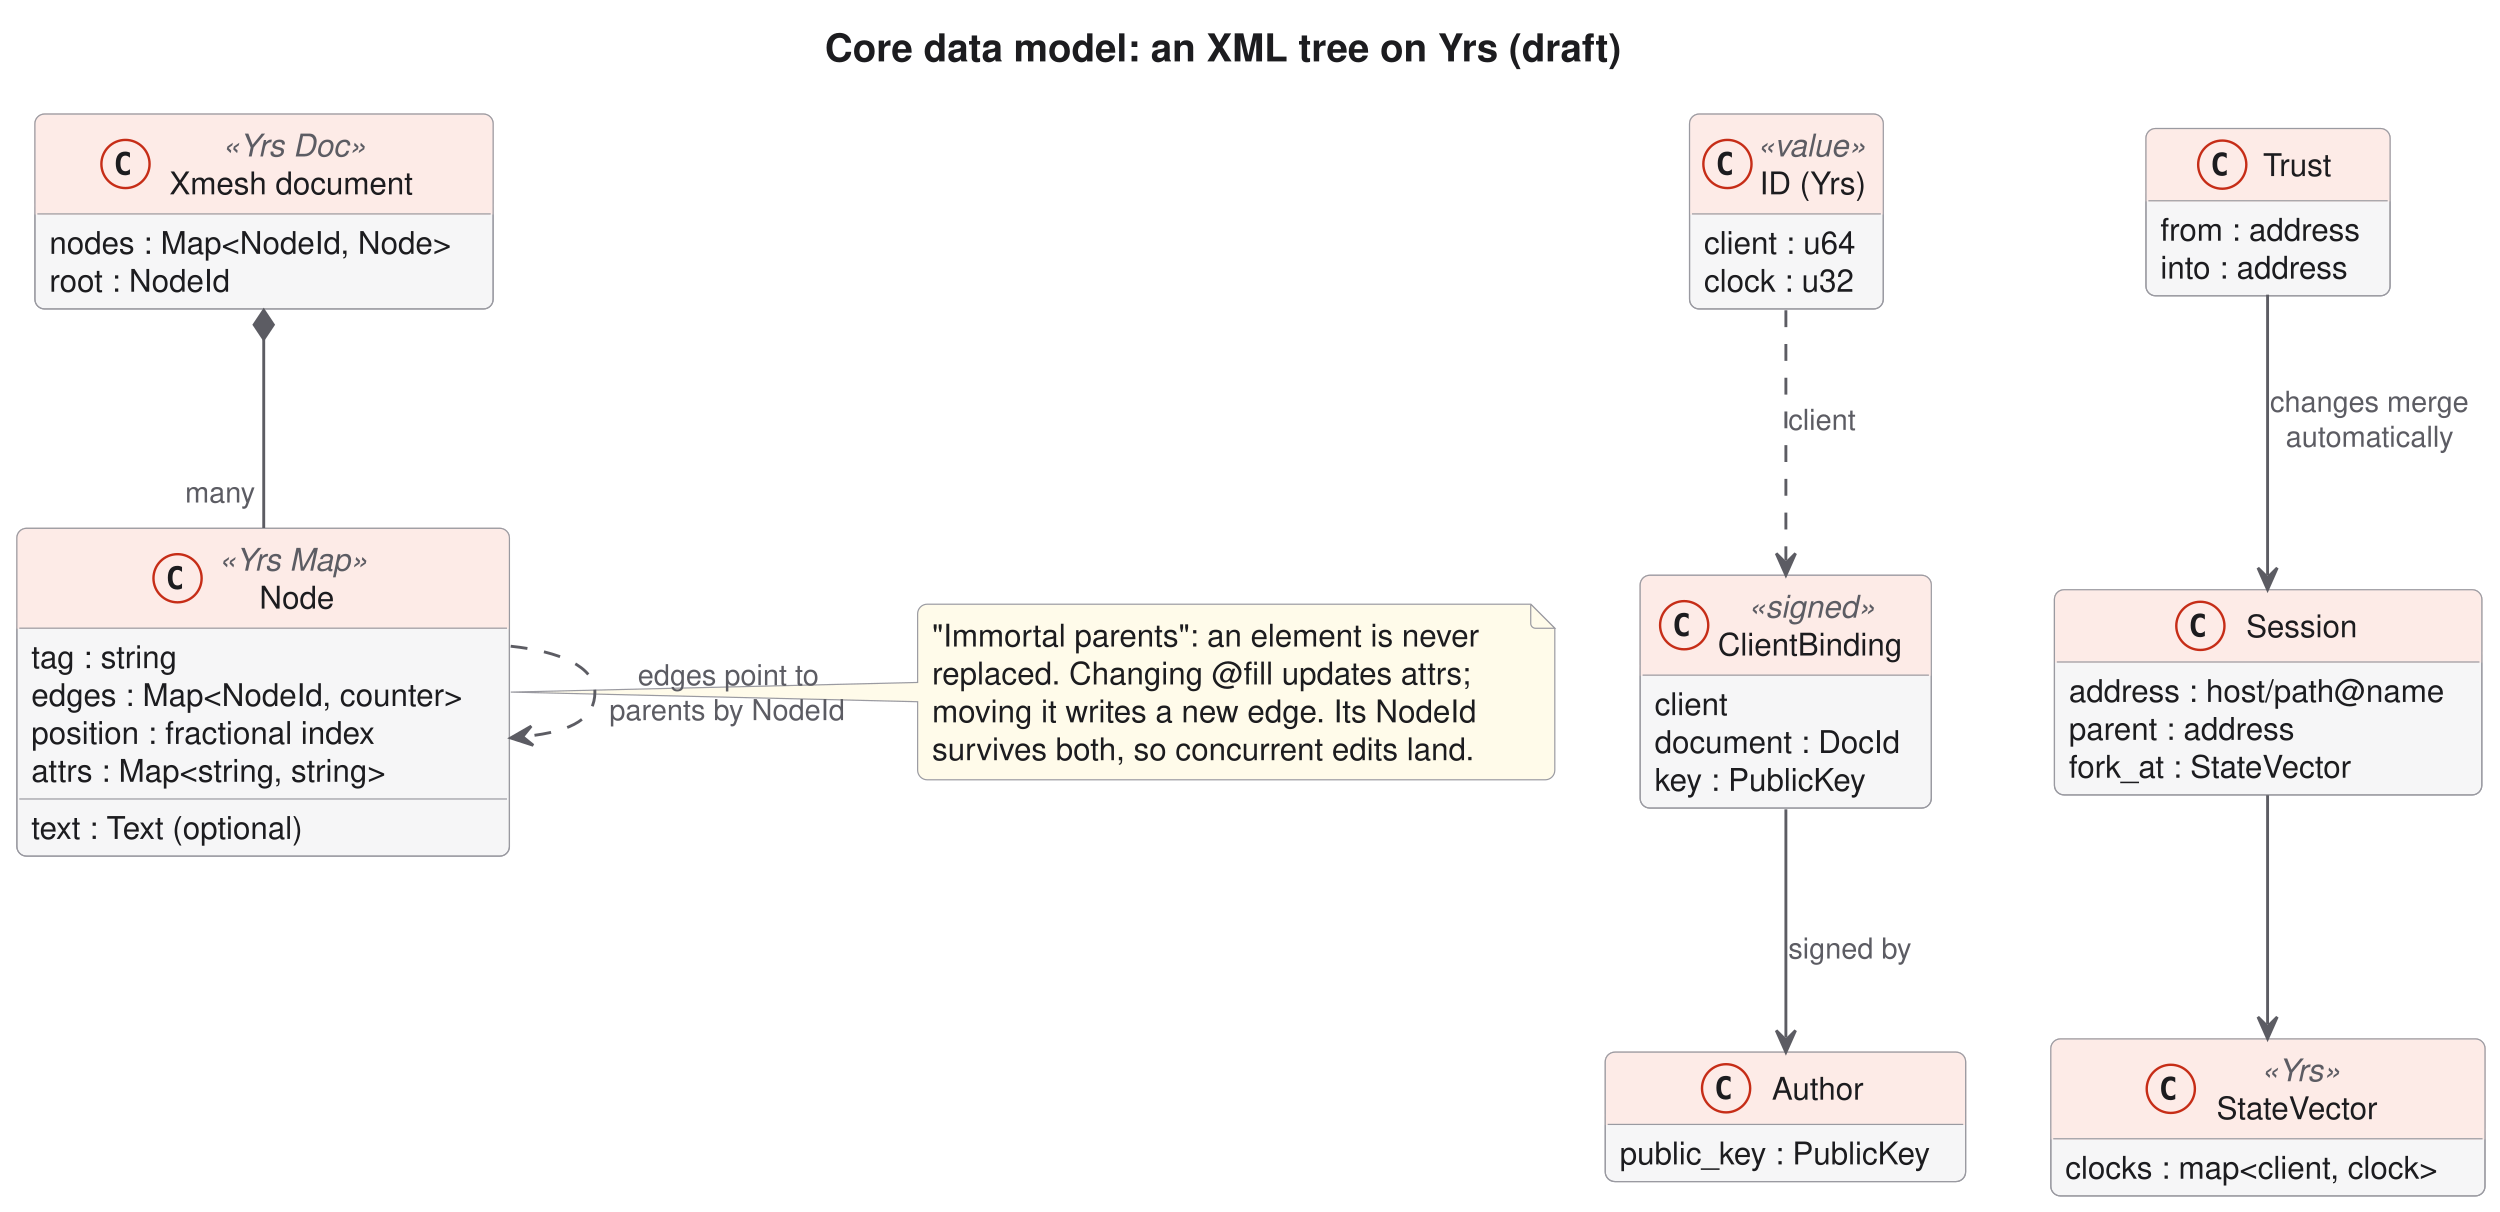
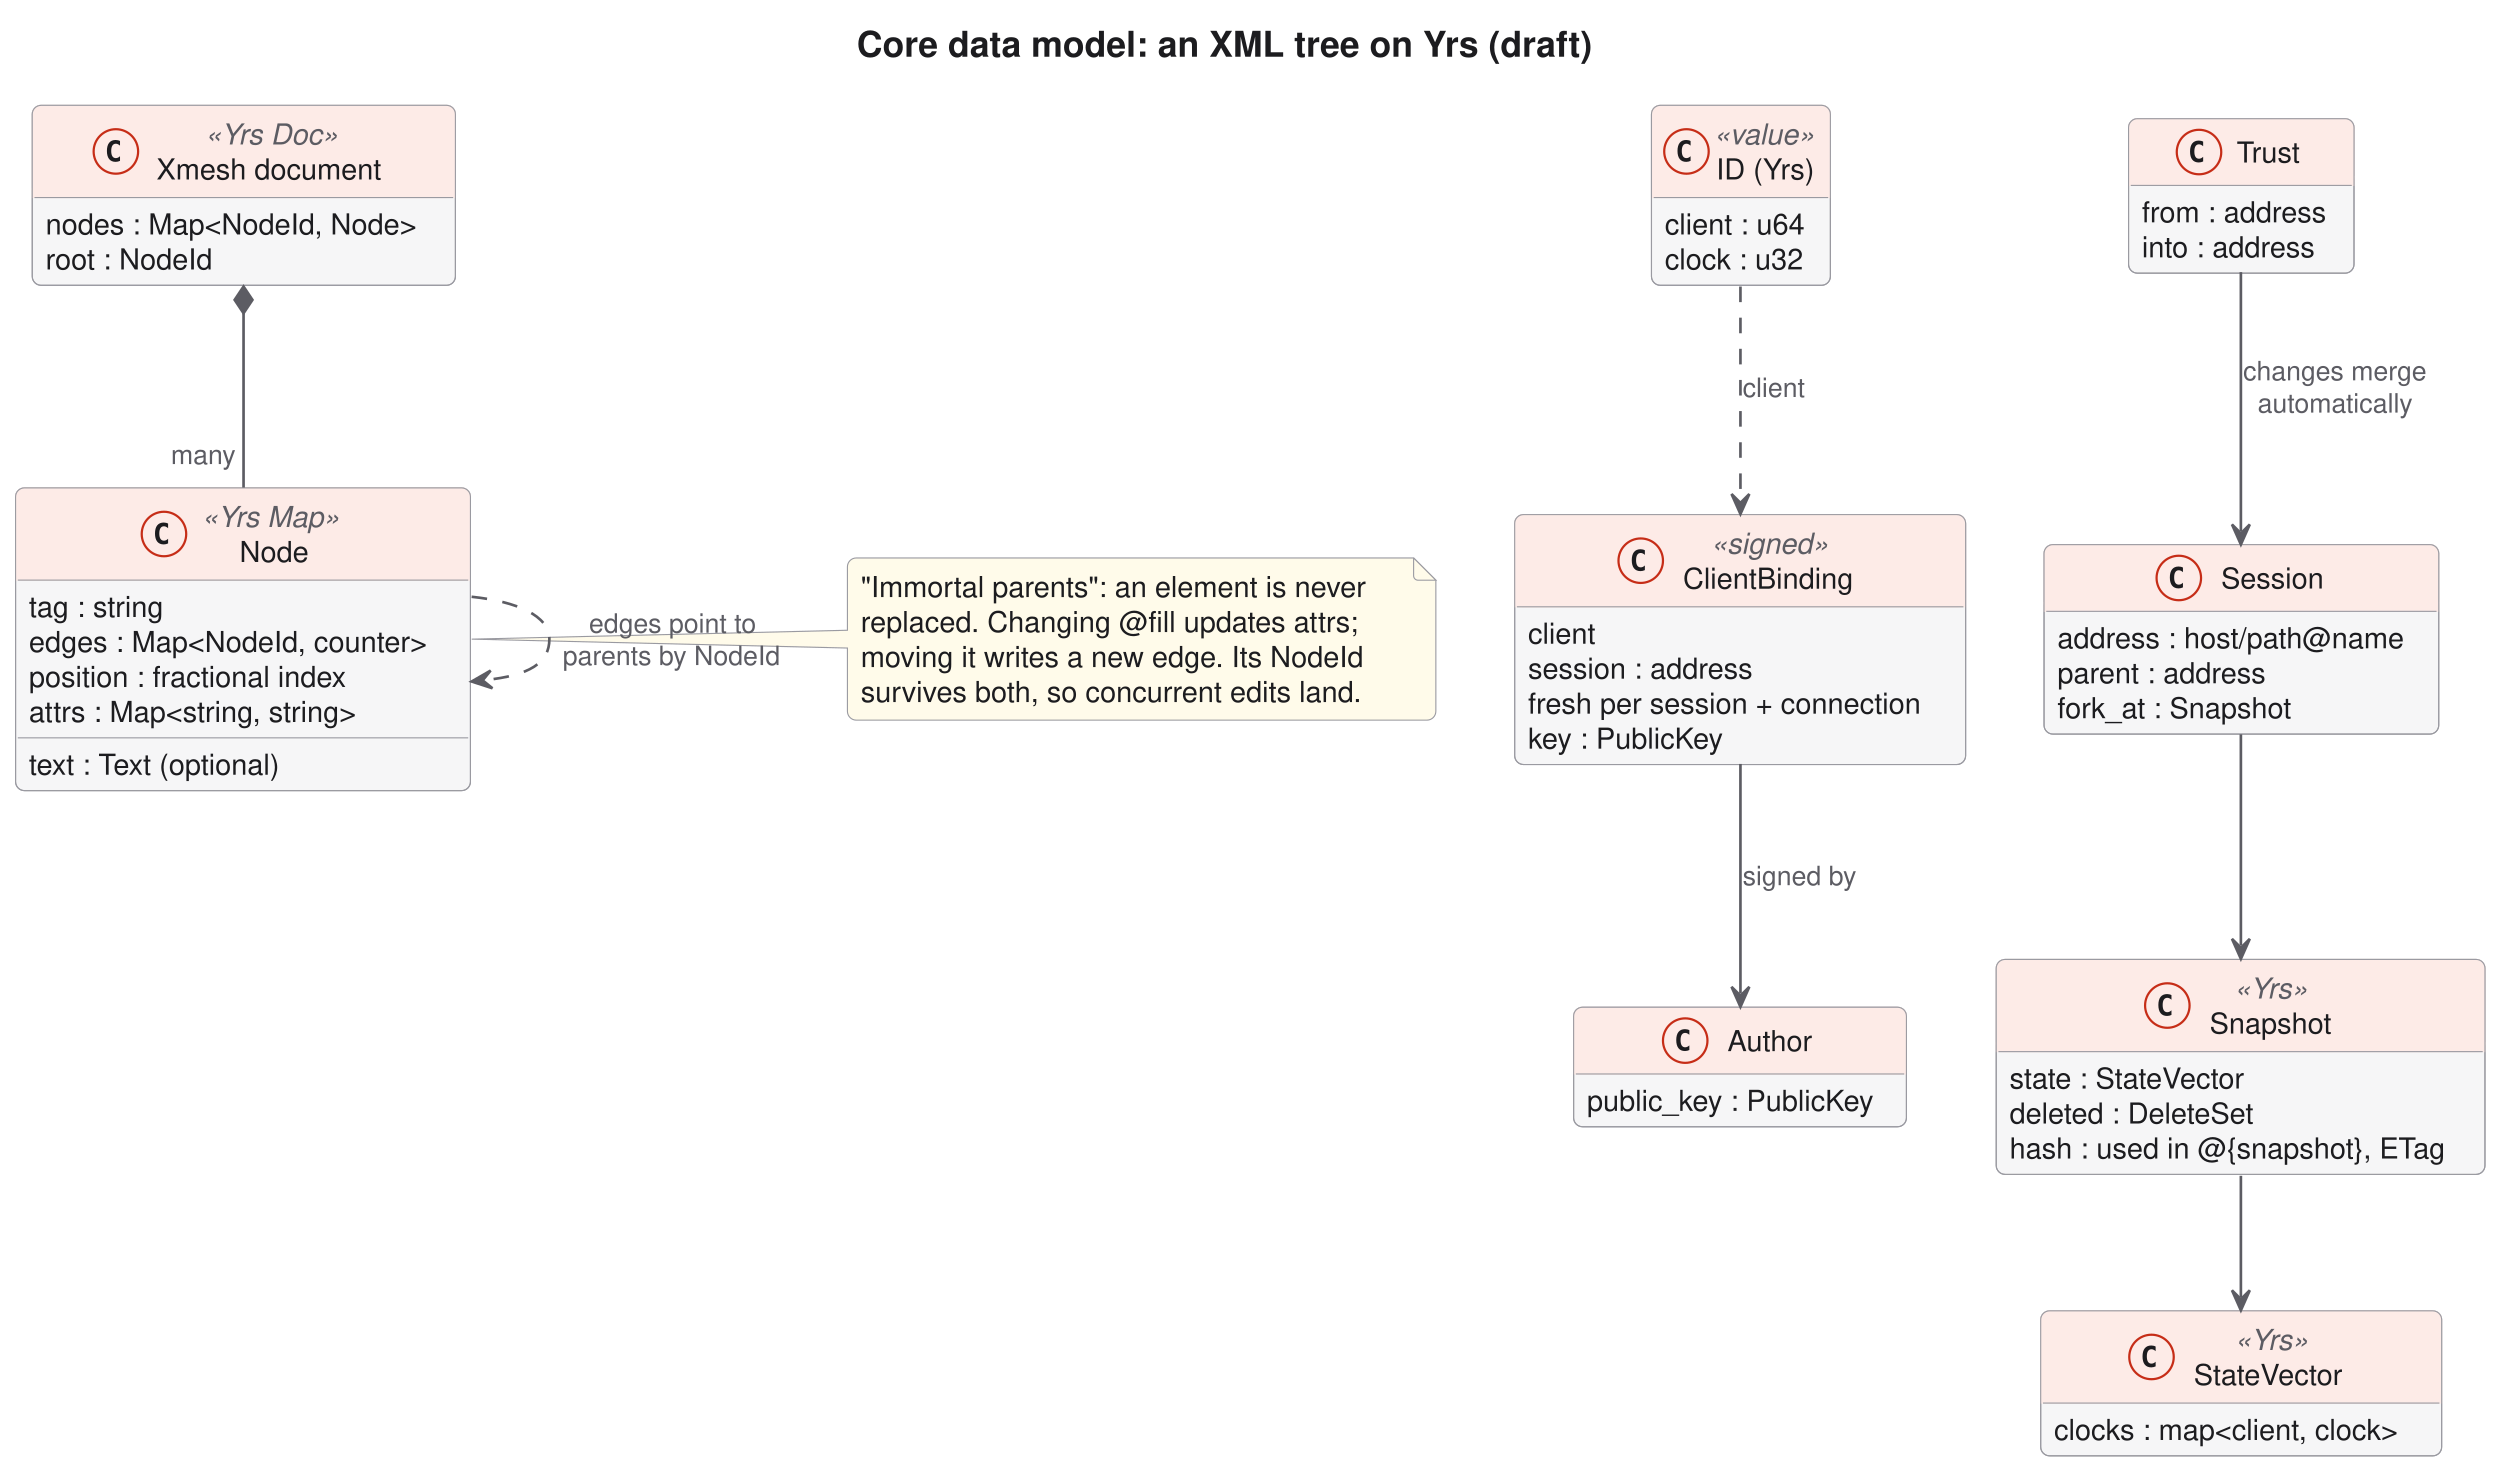
- <svg xmlns="http://www.w3.org/2000/svg" contentStyleType="text/css" data-diagram-type="CLASS" height="503px" preserveAspectRatio="none" style="width:1038px;height:503px;" version="1.1" viewBox="0 0 1038 503" width="1038px" zoomAndPan="magnify">
+ <svg xmlns="http://www.w3.org/2000/svg" contentStyleType="text/css" data-diagram-type="CLASS" height="661px" preserveAspectRatio="none" style="width:1124px;height:661px;" version="1.1" viewBox="0 0 1124 661" width="1124px" zoomAndPan="magnify">
  <defs />
  <g>
    <g class="title" data-source-line="2">
-       <text fill="#1C1C1F" font-family="Helvetica" font-size="16" font-weight="bold" lengthAdjust="spacing" textLength="339.82" x="342.475" y="25.5">Core data model: an XML tree on Yrs (draft)</text>
+       <text fill="#1C1C1F" font-family="Helvetica" font-size="16" font-weight="bold" lengthAdjust="spacing" textLength="339.82" x="385.21" y="25.5">Core data model: an XML tree on Yrs (draft)</text>
    </g>
    <g class="entity" data-entity="Doc" data-source-line="6" data-uid="ent0002" id="entity_Doc">
      <rect fill="#F6F6F7" height="80.918" rx="4" ry="4" style="stroke:#9A9AA1;stroke-width:0.5;" width="190.249" x="14.5" y="47.359" />
      <rect fill="#FDEBE7" height="41.459" rx="4" ry="4" style="stroke:#FDEBE7;stroke-width:0.5;" width="190.249" x="14.5" y="47.359" />
      <rect fill="#FDEBE7" height="4" style="stroke:#FDEBE7;stroke-width:0.5;" width="190.249" x="14.5" y="84.818" />
      <rect fill="none" height="80.918" rx="4" ry="4" style="stroke:#9A9AA1;stroke-width:0.5;" width="190.249" x="14.5" y="47.359" />
      <ellipse cx="52.098" cy="68.089" fill="#FDEBE7" rx="10" ry="10" style="stroke:#C62D17;stroke-width:1;" />
      <path d="M53.957,72.323 Q53.52,72.542 53.02,72.651 Q52.535,72.776 52.004,72.776 Q50.082,72.776 49.067,71.511 Q48.067,70.245 48.067,67.855 Q48.067,65.464 49.067,64.198 Q50.082,62.933 52.004,62.933 Q52.535,62.933 53.035,63.058 Q53.535,63.167 53.957,63.401 L53.957,65.48 Q53.473,65.042 53.02,64.839 Q52.567,64.62 52.082,64.62 Q51.067,64.62 50.535,65.448 Q50.004,66.261 50.004,67.855 Q50.004,69.464 50.535,70.276 Q51.067,71.089 52.082,71.089 Q52.567,71.089 53.02,70.886 Q53.473,70.683 53.957,70.23 L53.957,72.323 Z " fill="#1C1C1F" />
      <text fill="#5C5C63" font-family="Helvetica" font-size="13" font-style="italic" lengthAdjust="spacing" textLength="63.997" x="92.248" y="64.953">«Yrs Doc»</text>
      <text fill="#1C1C1F" font-family="Helvetica" font-size="13" lengthAdjust="spacing" textLength="107.809" x="70.342" y="80.683">Xmesh document</text>
      <line style="stroke:#9A9AA1;stroke-width:0.5;" x1="15.5" x2="203.749" y1="88.818" y2="88.818" />
      <text fill="#1C1C1F" font-family="Helvetica" font-size="13" lengthAdjust="spacing" textLength="178.249" x="20.5" y="105.412">nodes : Map&lt;NodeId, Node&gt;</text>
      <text fill="#1C1C1F" font-family="Helvetica" font-size="13" lengthAdjust="spacing" textLength="80.374" x="20.5" y="121.142">root : NodeId</text>
    </g>
    <g class="entity" data-entity="Node" data-source-line="11" data-uid="ent0003" id="entity_Node">
      <rect fill="#F6F6F7" height="136.106" rx="4" ry="4" style="stroke:#9A9AA1;stroke-width:0.5;" width="204.512" x="7" y="219.359" />
      <rect fill="#FDEBE7" height="41.459" rx="4" ry="4" style="stroke:#FDEBE7;stroke-width:0.5;" width="204.512" x="7" y="219.359" />
      <rect fill="#FDEBE7" height="4" style="stroke:#FDEBE7;stroke-width:0.5;" width="204.512" x="7" y="256.818" />
      <rect fill="none" height="136.106" rx="4" ry="4" style="stroke:#9A9AA1;stroke-width:0.5;" width="204.512" x="7" y="219.359" />
      <ellipse cx="73.718" cy="240.089" fill="#FDEBE7" rx="10" ry="10" style="stroke:#C62D17;stroke-width:1;" />
      <path d="M75.577,244.323 Q75.14,244.542 74.64,244.651 Q74.156,244.776 73.624,244.776 Q71.702,244.776 70.687,243.511 Q69.687,242.245 69.687,239.855 Q69.687,237.464 70.687,236.198 Q71.702,234.933 73.624,234.933 Q74.156,234.933 74.656,235.058 Q75.156,235.167 75.577,235.401 L75.577,237.48 Q75.093,237.042 74.64,236.839 Q74.187,236.62 73.702,236.62 Q72.687,236.62 72.156,237.448 Q71.624,238.261 71.624,239.855 Q71.624,241.464 72.156,242.276 Q72.687,243.089 73.702,243.089 Q74.187,243.089 74.64,242.886 Q75.093,242.683 75.577,242.23 L75.577,244.323 Z " fill="#1C1C1F" />
      <text fill="#5C5C63" font-family="Helvetica" font-size="13" font-style="italic" lengthAdjust="spacing" textLength="67.076" x="90.718" y="236.953">«Yrs Map»</text>
      <text fill="#1C1C1F" font-family="Helvetica" font-size="13" lengthAdjust="spacing" textLength="33.128" x="107.692" y="252.683">Node</text>
      <line style="stroke:#9A9AA1;stroke-width:0.5;" x1="8" x2="210.512" y1="260.818" y2="260.818" />
      <text fill="#1C1C1F" font-family="Helvetica" font-size="13" lengthAdjust="spacing" textLength="65.394" x="13" y="277.412">tag : string</text>
      <text fill="#1C1C1F" font-family="Helvetica" font-size="13" lengthAdjust="spacing" textLength="192.512" x="13" y="293.142">edges : Map&lt;NodeId, counter&gt;</text>
      <text fill="#1C1C1F" font-family="Helvetica" font-size="13" lengthAdjust="spacing" textLength="154.578" x="13" y="308.871">position : fractional index</text>
      <text fill="#1C1C1F" font-family="Helvetica" font-size="13" lengthAdjust="spacing" textLength="159.847" x="13" y="324.601">attrs : Map&lt;string, string&gt;</text>
      <line style="stroke:#9A9AA1;stroke-width:0.5;" x1="8" x2="210.512" y1="331.736" y2="331.736" />
      <text fill="#1C1C1F" font-family="Helvetica" font-size="13" lengthAdjust="spacing" textLength="123.779" x="13" y="348.33">text : Text (optional)</text>
    </g>
    <g class="entity" data-entity="ID" data-source-line="19" data-uid="ent0004" id="entity_ID">
-       <rect fill="#F6F6F7" height="80.918" rx="4" ry="4" style="stroke:#9A9AA1;stroke-width:0.5;" width="80.44" x="701.5" y="47.359" />
-       <rect fill="#FDEBE7" height="41.459" rx="4" ry="4" style="stroke:#FDEBE7;stroke-width:0.5;" width="80.44" x="701.5" y="47.359" />
-       <rect fill="#FDEBE7" height="4" style="stroke:#FDEBE7;stroke-width:0.5;" width="80.44" x="701.5" y="84.818" />
-       <rect fill="none" height="80.918" rx="4" ry="4" style="stroke:#9A9AA1;stroke-width:0.5;" width="80.44" x="701.5" y="47.359" />
-       <ellipse cx="717.232" cy="68.089" fill="#FDEBE7" rx="10" ry="10" style="stroke:#C62D17;stroke-width:1;" />
-       <path d="M719.091,72.323 Q718.654,72.542 718.154,72.651 Q717.669,72.776 717.138,72.776 Q715.216,72.776 714.201,71.511 Q713.201,70.245 713.201,67.855 Q713.201,65.464 714.201,64.198 Q715.216,62.933 717.138,62.933 Q717.669,62.933 718.169,63.058 Q718.669,63.167 719.091,63.401 L719.091,65.48 Q718.607,65.042 718.154,64.839 Q717.701,64.62 717.216,64.62 Q716.201,64.62 715.669,65.448 Q715.138,66.261 715.138,67.855 Q715.138,69.464 715.669,70.276 Q716.201,71.089 717.216,71.089 Q717.701,71.089 718.154,70.886 Q718.607,70.683 719.091,70.23 L719.091,72.323 Z " fill="#1C1C1F" />
-       <text fill="#5C5C63" font-family="Helvetica" font-size="13" font-style="italic" lengthAdjust="spacing" textLength="48.763" x="729.531" y="64.953">«value»</text>
-       <text fill="#1C1C1F" font-family="Helvetica" font-size="13" lengthAdjust="spacing" textLength="46.592" x="730.617" y="80.683">ID (Yrs)</text>
-       <line style="stroke:#9A9AA1;stroke-width:0.5;" x1="702.5" x2="780.94" y1="88.818" y2="88.818" />
-       <text fill="#1C1C1F" font-family="Helvetica" font-size="13" lengthAdjust="spacing" textLength="68.44" x="707.5" y="105.412">client : u64</text>
-       <text fill="#1C1C1F" font-family="Helvetica" font-size="13" lengthAdjust="spacing" textLength="67.634" x="707.5" y="121.142">clock : u32</text>
+       <rect fill="#F6F6F7" height="80.918" rx="4" ry="4" style="stroke:#9A9AA1;stroke-width:0.5;" width="80.44" x="742.5" y="47.359" />
+       <rect fill="#FDEBE7" height="41.459" rx="4" ry="4" style="stroke:#FDEBE7;stroke-width:0.5;" width="80.44" x="742.5" y="47.359" />
+       <rect fill="#FDEBE7" height="4" style="stroke:#FDEBE7;stroke-width:0.5;" width="80.44" x="742.5" y="84.818" />
+       <rect fill="none" height="80.918" rx="4" ry="4" style="stroke:#9A9AA1;stroke-width:0.5;" width="80.44" x="742.5" y="47.359" />
+       <ellipse cx="758.232" cy="68.089" fill="#FDEBE7" rx="10" ry="10" style="stroke:#C62D17;stroke-width:1;" />
+       <path d="M760.091,72.323 Q759.654,72.542 759.154,72.651 Q758.669,72.776 758.138,72.776 Q756.216,72.776 755.201,71.511 Q754.201,70.245 754.201,67.855 Q754.201,65.464 755.201,64.198 Q756.216,62.933 758.138,62.933 Q758.669,62.933 759.169,63.058 Q759.669,63.167 760.091,63.401 L760.091,65.48 Q759.607,65.042 759.154,64.839 Q758.701,64.62 758.216,64.62 Q757.201,64.62 756.669,65.448 Q756.138,66.261 756.138,67.855 Q756.138,69.464 756.669,70.276 Q757.201,71.089 758.216,71.089 Q758.701,71.089 759.154,70.886 Q759.607,70.683 760.091,70.23 L760.091,72.323 Z " fill="#1C1C1F" />
+       <text fill="#5C5C63" font-family="Helvetica" font-size="13" font-style="italic" lengthAdjust="spacing" textLength="48.763" x="770.531" y="64.953">«value»</text>
+       <text fill="#1C1C1F" font-family="Helvetica" font-size="13" lengthAdjust="spacing" textLength="46.592" x="771.617" y="80.683">ID (Yrs)</text>
+       <line style="stroke:#9A9AA1;stroke-width:0.5;" x1="743.5" x2="821.94" y1="88.818" y2="88.818" />
+       <text fill="#1C1C1F" font-family="Helvetica" font-size="13" lengthAdjust="spacing" textLength="68.44" x="748.5" y="105.412">client : u64</text>
+       <text fill="#1C1C1F" font-family="Helvetica" font-size="13" lengthAdjust="spacing" textLength="67.634" x="748.5" y="121.142">clock : u32</text>
    </g>
    <g class="entity" data-entity="StateVector" data-source-line="24" data-uid="ent0005" id="entity_StateVector">
-       <rect fill="#F6F6F7" height="65.189" rx="4" ry="4" style="stroke:#9A9AA1;stroke-width:0.5;" width="180.27" x="851.5" y="431.359" />
-       <rect fill="#FDEBE7" height="41.459" rx="4" ry="4" style="stroke:#FDEBE7;stroke-width:0.5;" width="180.27" x="851.5" y="431.359" />
-       <rect fill="#FDEBE7" height="4" style="stroke:#FDEBE7;stroke-width:0.5;" width="180.27" x="851.5" y="468.818" />
-       <rect fill="none" height="65.189" rx="4" ry="4" style="stroke:#9A9AA1;stroke-width:0.5;" width="180.27" x="851.5" y="431.359" />
-       <ellipse cx="901.314" cy="452.089" fill="#FDEBE7" rx="10" ry="10" style="stroke:#C62D17;stroke-width:1;" />
-       <path d="M903.173,456.323 Q902.736,456.542 902.236,456.651 Q901.751,456.776 901.22,456.776 Q899.298,456.776 898.283,455.511 Q897.283,454.245 897.283,451.854 Q897.283,449.464 898.283,448.198 Q899.298,446.933 901.22,446.933 Q901.751,446.933 902.251,447.058 Q902.751,447.167 903.173,447.401 L903.173,449.479 Q902.689,449.042 902.236,448.839 Q901.783,448.62 901.298,448.62 Q900.283,448.62 899.751,449.448 Q899.22,450.261 899.22,451.854 Q899.22,453.464 899.751,454.276 Q900.283,455.089 901.298,455.089 Q901.783,455.089 902.236,454.886 Q902.689,454.683 903.173,454.229 L903.173,456.323 Z " fill="#1C1C1F" />
-       <text fill="#5C5C63" font-family="Helvetica" font-size="13" font-style="italic" lengthAdjust="spacing" textLength="35.731" x="938.769" y="448.953">«Yrs»</text>
-       <text fill="#1C1C1F" font-family="Helvetica" font-size="13" lengthAdjust="spacing" textLength="72.643" x="920.314" y="464.683">StateVector</text>
-       <line style="stroke:#9A9AA1;stroke-width:0.5;" x1="852.5" x2="1030.77" y1="472.818" y2="472.818" />
-       <text fill="#1C1C1F" font-family="Helvetica" font-size="13" lengthAdjust="spacing" textLength="168.27" x="857.5" y="489.412">clocks : map&lt;client, clock&gt;</text>
+       <rect fill="#F6F6F7" height="65.189" rx="4" ry="4" style="stroke:#9A9AA1;stroke-width:0.5;" width="180.27" x="917.5" y="589.359" />
+       <rect fill="#FDEBE7" height="41.459" rx="4" ry="4" style="stroke:#FDEBE7;stroke-width:0.5;" width="180.27" x="917.5" y="589.359" />
+       <rect fill="#FDEBE7" height="4" style="stroke:#FDEBE7;stroke-width:0.5;" width="180.27" x="917.5" y="626.818" />
+       <rect fill="none" height="65.189" rx="4" ry="4" style="stroke:#9A9AA1;stroke-width:0.5;" width="180.27" x="917.5" y="589.359" />
+       <ellipse cx="967.314" cy="610.089" fill="#FDEBE7" rx="10" ry="10" style="stroke:#C62D17;stroke-width:1;" />
+       <path d="M969.173,614.323 Q968.736,614.542 968.236,614.651 Q967.751,614.776 967.22,614.776 Q965.298,614.776 964.283,613.511 Q963.283,612.245 963.283,609.855 Q963.283,607.464 964.283,606.198 Q965.298,604.933 967.22,604.933 Q967.751,604.933 968.251,605.058 Q968.751,605.167 969.173,605.401 L969.173,607.48 Q968.689,607.042 968.236,606.839 Q967.783,606.62 967.298,606.62 Q966.283,606.62 965.751,607.448 Q965.22,608.261 965.22,609.855 Q965.22,611.464 965.751,612.276 Q966.283,613.089 967.298,613.089 Q967.783,613.089 968.236,612.886 Q968.689,612.683 969.173,612.23 L969.173,614.323 Z " fill="#1C1C1F" />
+       <text fill="#5C5C63" font-family="Helvetica" font-size="13" font-style="italic" lengthAdjust="spacing" textLength="35.731" x="1004.769" y="606.953">«Yrs»</text>
+       <text fill="#1C1C1F" font-family="Helvetica" font-size="13" lengthAdjust="spacing" textLength="72.643" x="986.314" y="622.683">StateVector</text>
+       <line style="stroke:#9A9AA1;stroke-width:0.5;" x1="918.5" x2="1096.77" y1="630.818" y2="630.818" />
+       <text fill="#1C1C1F" font-family="Helvetica" font-size="13" lengthAdjust="spacing" textLength="168.27" x="923.5" y="647.412">clocks : map&lt;client, clock&gt;</text>
    </g>
-     <g class="entity" data-entity="Session" data-source-line="28" data-uid="ent0006" id="entity_Session">
-       <rect fill="#F6F6F7" height="85.189" rx="4" ry="4" style="stroke:#9A9AA1;stroke-width:0.5;" width="177.458" x="853" y="244.859" />
-       <rect fill="#FDEBE7" height="30" rx="4" ry="4" style="stroke:#FDEBE7;stroke-width:0.5;" width="177.458" x="853" y="244.859" />
-       <rect fill="#FDEBE7" height="4" style="stroke:#FDEBE7;stroke-width:0.5;" width="177.458" x="853" y="270.859" />
-       <rect fill="none" height="85.189" rx="4" ry="4" style="stroke:#9A9AA1;stroke-width:0.5;" width="177.458" x="853" y="244.859" />
-       <ellipse cx="913.595" cy="259.859" fill="#FDEBE7" rx="10" ry="10" style="stroke:#C62D17;stroke-width:1;" />
-       <path d="M915.455,264.094 Q915.017,264.312 914.517,264.422 Q914.033,264.547 913.501,264.547 Q911.58,264.547 910.564,263.281 Q909.564,262.016 909.564,259.625 Q909.564,257.234 910.564,255.969 Q911.58,254.703 913.501,254.703 Q914.033,254.703 914.533,254.828 Q915.033,254.938 915.455,255.172 L915.455,257.25 Q914.97,256.812 914.517,256.609 Q914.064,256.391 913.58,256.391 Q912.564,256.391 912.033,257.219 Q911.501,258.031 911.501,259.625 Q911.501,261.234 912.033,262.047 Q912.564,262.859 913.58,262.859 Q914.064,262.859 914.517,262.656 Q914.97,262.453 915.455,262 L915.455,264.094 Z " fill="#1C1C1F" />
-       <text fill="#1C1C1F" font-family="Helvetica" font-size="13" lengthAdjust="spacing" textLength="48.268" x="932.595" y="264.588">Session</text>
-       <line style="stroke:#9A9AA1;stroke-width:0.5;" x1="854" x2="1029.458" y1="274.859" y2="274.859" />
-       <text fill="#1C1C1F" font-family="Helvetica" font-size="13" lengthAdjust="spacing" textLength="165.458" x="859" y="291.453">address : host/path@name</text>
-       <text fill="#1C1C1F" font-family="Helvetica" font-size="13" lengthAdjust="spacing" textLength="100.141" x="859" y="307.183">parent : address</text>
-       <text fill="#1C1C1F" font-family="Helvetica" font-size="13" lengthAdjust="spacing" textLength="125.817" x="859" y="322.912">fork_at : StateVector</text>
+     <g class="entity" data-entity="Snapshot" data-source-line="28" data-uid="ent0006" id="entity_Snapshot">
+       <rect fill="#F6F6F7" height="96.647" rx="4" ry="4" style="stroke:#9A9AA1;stroke-width:0.5;" width="219.74" x="897.5" y="431.359" />
+       <rect fill="#FDEBE7" height="41.459" rx="4" ry="4" style="stroke:#FDEBE7;stroke-width:0.5;" width="219.74" x="897.5" y="431.359" />
+       <rect fill="#FDEBE7" height="4" style="stroke:#FDEBE7;stroke-width:0.5;" width="219.74" x="897.5" y="468.818" />
+       <rect fill="none" height="96.647" rx="4" ry="4" style="stroke:#9A9AA1;stroke-width:0.5;" width="219.74" x="897.5" y="431.359" />
+       <ellipse cx="974.431" cy="452.089" fill="#FDEBE7" rx="10" ry="10" style="stroke:#C62D17;stroke-width:1;" />
+       <path d="M976.29,456.323 Q975.853,456.542 975.353,456.651 Q974.868,456.776 974.337,456.776 Q972.415,456.776 971.4,455.511 Q970.4,454.245 970.4,451.854 Q970.4,449.464 971.4,448.198 Q972.415,446.933 974.337,446.933 Q974.868,446.933 975.368,447.058 Q975.868,447.167 976.29,447.401 L976.29,449.479 Q975.806,449.042 975.353,448.839 Q974.9,448.62 974.415,448.62 Q973.4,448.62 972.868,449.448 Q972.337,450.261 972.337,451.854 Q972.337,453.464 972.868,454.276 Q973.4,455.089 974.415,455.089 Q974.9,455.089 975.353,454.886 Q975.806,454.683 976.29,454.229 L976.29,456.323 Z " fill="#1C1C1F" />
+       <text fill="#5C5C63" font-family="Helvetica" font-size="13" font-style="italic" lengthAdjust="spacing" textLength="35.731" x="1004.504" y="448.953">«Yrs»</text>
+       <text fill="#1C1C1F" font-family="Helvetica" font-size="13" lengthAdjust="spacing" textLength="57.878" x="993.431" y="464.683">Snapshot</text>
+       <line style="stroke:#9A9AA1;stroke-width:0.5;" x1="898.5" x2="1116.24" y1="472.818" y2="472.818" />
+       <text fill="#1C1C1F" font-family="Helvetica" font-size="13" lengthAdjust="spacing" textLength="113.947" x="903.5" y="489.412">state : StateVector</text>
+       <text fill="#1C1C1F" font-family="Helvetica" font-size="13" lengthAdjust="spacing" textLength="116.81" x="903.5" y="505.142">deleted : DeleteSet</text>
+       <text fill="#1C1C1F" font-family="Helvetica" font-size="13" lengthAdjust="spacing" textLength="207.74" x="903.5" y="520.871">hash : used in @{snapshot}, ETag</text>
    </g>
-     <g class="entity" data-entity="Trust" data-source-line="34" data-uid="ent0007" id="entity_Trust">
-       <rect fill="#F6F6F7" height="69.459" rx="4" ry="4" style="stroke:#9A9AA1;stroke-width:0.5;" width="101.362" x="891" y="53.359" />
-       <rect fill="#FDEBE7" height="30" rx="4" ry="4" style="stroke:#FDEBE7;stroke-width:0.5;" width="101.362" x="891" y="53.359" />
-       <rect fill="#FDEBE7" height="4" style="stroke:#FDEBE7;stroke-width:0.5;" width="101.362" x="891" y="79.359" />
-       <rect fill="none" height="69.459" rx="4" ry="4" style="stroke:#9A9AA1;stroke-width:0.5;" width="101.362" x="891" y="53.359" />
-       <ellipse cx="922.674" cy="68.359" fill="#FDEBE7" rx="10" ry="10" style="stroke:#C62D17;stroke-width:1;" />
-       <path d="M924.533,72.594 Q924.096,72.812 923.596,72.922 Q923.111,73.047 922.58,73.047 Q920.658,73.047 919.643,71.781 Q918.643,70.516 918.643,68.125 Q918.643,65.734 919.643,64.469 Q920.658,63.203 922.58,63.203 Q923.111,63.203 923.611,63.328 Q924.111,63.438 924.533,63.672 L924.533,65.75 Q924.049,65.312 923.596,65.109 Q923.143,64.891 922.658,64.891 Q921.643,64.891 921.111,65.719 Q920.58,66.531 920.58,68.125 Q920.58,69.734 921.111,70.547 Q921.643,71.359 922.658,71.359 Q923.143,71.359 923.596,71.156 Q924.049,70.953 924.533,70.5 L924.533,72.594 Z " fill="#1C1C1F" />
-       <text fill="#1C1C1F" font-family="Helvetica" font-size="13" lengthAdjust="spacing" textLength="32.087" x="939.601" y="73.088">Trust</text>
-       <line style="stroke:#9A9AA1;stroke-width:0.5;" x1="892" x2="991.362" y1="83.359" y2="83.359" />
-       <text fill="#1C1C1F" font-family="Helvetica" font-size="13" lengthAdjust="spacing" textLength="89.362" x="897" y="99.953">from : address</text>
-       <text fill="#1C1C1F" font-family="Helvetica" font-size="13" lengthAdjust="spacing" textLength="83.351" x="897" y="115.683">into : address</text>
+     <g class="entity" data-entity="Session" data-source-line="34" data-uid="ent0007" id="entity_Session">
+       <rect fill="#F6F6F7" height="85.189" rx="4" ry="4" style="stroke:#9A9AA1;stroke-width:0.5;" width="177.458" x="919" y="244.859" />
+       <rect fill="#FDEBE7" height="30" rx="4" ry="4" style="stroke:#FDEBE7;stroke-width:0.5;" width="177.458" x="919" y="244.859" />
+       <rect fill="#FDEBE7" height="4" style="stroke:#FDEBE7;stroke-width:0.5;" width="177.458" x="919" y="270.859" />
+       <rect fill="none" height="85.189" rx="4" ry="4" style="stroke:#9A9AA1;stroke-width:0.5;" width="177.458" x="919" y="244.859" />
+       <ellipse cx="979.595" cy="259.859" fill="#FDEBE7" rx="10" ry="10" style="stroke:#C62D17;stroke-width:1;" />
+       <path d="M981.455,264.094 Q981.017,264.312 980.517,264.422 Q980.033,264.547 979.501,264.547 Q977.58,264.547 976.564,263.281 Q975.564,262.016 975.564,259.625 Q975.564,257.234 976.564,255.969 Q977.58,254.703 979.501,254.703 Q980.033,254.703 980.533,254.828 Q981.033,254.938 981.455,255.172 L981.455,257.25 Q980.97,256.812 980.517,256.609 Q980.064,256.391 979.58,256.391 Q978.564,256.391 978.033,257.219 Q977.501,258.031 977.501,259.625 Q977.501,261.234 978.033,262.047 Q978.564,262.859 979.58,262.859 Q980.064,262.859 980.517,262.656 Q980.97,262.453 981.455,262 L981.455,264.094 Z " fill="#1C1C1F" />
+       <text fill="#1C1C1F" font-family="Helvetica" font-size="13" lengthAdjust="spacing" textLength="48.268" x="998.595" y="264.588">Session</text>
+       <line style="stroke:#9A9AA1;stroke-width:0.5;" x1="920" x2="1095.458" y1="274.859" y2="274.859" />
+       <text fill="#1C1C1F" font-family="Helvetica" font-size="13" lengthAdjust="spacing" textLength="165.458" x="925" y="291.453">address : host/path@name</text>
+       <text fill="#1C1C1F" font-family="Helvetica" font-size="13" lengthAdjust="spacing" textLength="100.141" x="925" y="307.183">parent : address</text>
+       <text fill="#1C1C1F" font-family="Helvetica" font-size="13" lengthAdjust="spacing" textLength="111.052" x="925" y="322.912">fork_at : Snapshot</text>
    </g>
-     <g class="entity" data-entity="ClientBinding" data-source-line="39" data-uid="ent0008" id="entity_ClientBinding">
-       <rect fill="#F6F6F7" height="96.647" rx="4" ry="4" style="stroke:#9A9AA1;stroke-width:0.5;" width="120.881" x="681" y="238.859" />
-       <rect fill="#FDEBE7" height="41.459" rx="4" ry="4" style="stroke:#FDEBE7;stroke-width:0.5;" width="120.881" x="681" y="238.859" />
-       <rect fill="#FDEBE7" height="4" style="stroke:#FDEBE7;stroke-width:0.5;" width="120.881" x="681" y="276.318" />
-       <rect fill="none" height="96.647" rx="4" ry="4" style="stroke:#9A9AA1;stroke-width:0.5;" width="120.881" x="681" y="238.859" />
-       <ellipse cx="699.266" cy="259.589" fill="#FDEBE7" rx="10" ry="10" style="stroke:#C62D17;stroke-width:1;" />
-       <path d="M701.125,263.823 Q700.687,264.042 700.187,264.151 Q699.703,264.276 699.172,264.276 Q697.25,264.276 696.234,263.011 Q695.234,261.745 695.234,259.354 Q695.234,256.964 696.234,255.698 Q697.25,254.433 699.172,254.433 Q699.703,254.433 700.203,254.558 Q700.703,254.667 701.125,254.901 L701.125,256.979 Q700.641,256.542 700.187,256.339 Q699.734,256.12 699.25,256.12 Q698.234,256.12 697.703,256.948 Q697.172,257.761 697.172,259.354 Q697.172,260.964 697.703,261.776 Q698.234,262.589 699.25,262.589 Q699.734,262.589 700.187,262.386 Q700.641,262.183 701.125,261.729 L701.125,263.823 Z " fill="#1C1C1F" />
-       <text fill="#5C5C63" font-family="Helvetica" font-size="13" font-style="italic" lengthAdjust="spacing" textLength="56.272" x="725.779" y="256.453">«signed»</text>
-       <text fill="#1C1C1F" font-family="Helvetica" font-size="13" lengthAdjust="spacing" textLength="81.402" x="713.213" y="272.183">ClientBinding</text>
-       <line style="stroke:#9A9AA1;stroke-width:0.5;" x1="682" x2="800.881" y1="280.318" y2="280.318" />
-       <text fill="#1C1C1F" font-family="Helvetica" font-size="13" lengthAdjust="spacing" textLength="33.236" x="687" y="296.912">client</text>
-       <text fill="#1C1C1F" font-family="Helvetica" font-size="13" lengthAdjust="spacing" textLength="108.881" x="687" y="312.642">document : DocId</text>
-       <text fill="#1C1C1F" font-family="Helvetica" font-size="13" lengthAdjust="spacing" textLength="94.371" x="687" y="328.371">key : PublicKey</text>
+     <g class="entity" data-entity="Trust" data-source-line="40" data-uid="ent0008" id="entity_Trust">
+       <rect fill="#F6F6F7" height="69.459" rx="4" ry="4" style="stroke:#9A9AA1;stroke-width:0.5;" width="101.362" x="957" y="53.359" />
+       <rect fill="#FDEBE7" height="30" rx="4" ry="4" style="stroke:#FDEBE7;stroke-width:0.5;" width="101.362" x="957" y="53.359" />
+       <rect fill="#FDEBE7" height="4" style="stroke:#FDEBE7;stroke-width:0.5;" width="101.362" x="957" y="79.359" />
+       <rect fill="none" height="69.459" rx="4" ry="4" style="stroke:#9A9AA1;stroke-width:0.5;" width="101.362" x="957" y="53.359" />
+       <ellipse cx="988.674" cy="68.359" fill="#FDEBE7" rx="10" ry="10" style="stroke:#C62D17;stroke-width:1;" />
+       <path d="M990.533,72.594 Q990.096,72.812 989.596,72.922 Q989.111,73.047 988.58,73.047 Q986.658,73.047 985.643,71.781 Q984.643,70.516 984.643,68.125 Q984.643,65.734 985.643,64.469 Q986.658,63.203 988.58,63.203 Q989.111,63.203 989.611,63.328 Q990.111,63.438 990.533,63.672 L990.533,65.75 Q990.049,65.312 989.596,65.109 Q989.143,64.891 988.658,64.891 Q987.643,64.891 987.111,65.719 Q986.58,66.531 986.58,68.125 Q986.58,69.734 987.111,70.547 Q987.643,71.359 988.658,71.359 Q989.143,71.359 989.596,71.156 Q990.049,70.953 990.533,70.5 L990.533,72.594 Z " fill="#1C1C1F" />
+       <text fill="#1C1C1F" font-family="Helvetica" font-size="13" lengthAdjust="spacing" textLength="32.087" x="1005.601" y="73.088">Trust</text>
+       <line style="stroke:#9A9AA1;stroke-width:0.5;" x1="958" x2="1057.362" y1="83.359" y2="83.359" />
+       <text fill="#1C1C1F" font-family="Helvetica" font-size="13" lengthAdjust="spacing" textLength="89.362" x="963" y="99.953">from : address</text>
+       <text fill="#1C1C1F" font-family="Helvetica" font-size="13" lengthAdjust="spacing" textLength="83.351" x="963" y="115.683">into : address</text>
    </g>
-     <g class="entity" data-entity="Author" data-source-line="45" data-uid="ent0009" id="entity_Author">
-       <rect fill="#F6F6F7" height="53.73" rx="4" ry="4" style="stroke:#9A9AA1;stroke-width:0.5;" width="149.63" x="666.5" y="436.859" />
-       <rect fill="#FDEBE7" height="30" rx="4" ry="4" style="stroke:#FDEBE7;stroke-width:0.5;" width="149.63" x="666.5" y="436.859" />
-       <rect fill="#FDEBE7" height="4" style="stroke:#FDEBE7;stroke-width:0.5;" width="149.63" x="666.5" y="462.859" />
-       <rect fill="none" height="53.73" rx="4" ry="4" style="stroke:#9A9AA1;stroke-width:0.5;" width="149.63" x="666.5" y="436.859" />
-       <ellipse cx="716.672" cy="451.859" fill="#FDEBE7" rx="10" ry="10" style="stroke:#C62D17;stroke-width:1;" />
-       <path d="M718.532,456.094 Q718.094,456.312 717.594,456.422 Q717.11,456.547 716.579,456.547 Q714.657,456.547 713.641,455.281 Q712.641,454.016 712.641,451.625 Q712.641,449.234 713.641,447.969 Q714.657,446.703 716.579,446.703 Q717.11,446.703 717.61,446.828 Q718.11,446.938 718.532,447.172 L718.532,449.25 Q718.047,448.812 717.594,448.609 Q717.141,448.391 716.657,448.391 Q715.641,448.391 715.11,449.219 Q714.579,450.031 714.579,451.625 Q714.579,453.234 715.11,454.047 Q715.641,454.859 716.657,454.859 Q717.141,454.859 717.594,454.656 Q718.047,454.453 718.532,454 L718.532,456.094 Z " fill="#1C1C1F" />
-       <text fill="#1C1C1F" font-family="Helvetica" font-size="13" lengthAdjust="spacing" textLength="41.285" x="735.672" y="456.588">Author</text>
-       <line style="stroke:#9A9AA1;stroke-width:0.5;" x1="667.5" x2="815.13" y1="466.859" y2="466.859" />
-       <text fill="#1C1C1F" font-family="Helvetica" font-size="13" lengthAdjust="spacing" textLength="137.63" x="672.5" y="483.453">public_key : PublicKey</text>
+     <g class="entity" data-entity="ClientBinding" data-source-line="45" data-uid="ent0009" id="entity_ClientBinding">
+       <rect fill="#F6F6F7" height="112.377" rx="4" ry="4" style="stroke:#9A9AA1;stroke-width:0.5;" width="202.747" x="681" y="231.359" />
+       <rect fill="#FDEBE7" height="41.459" rx="4" ry="4" style="stroke:#FDEBE7;stroke-width:0.5;" width="202.747" x="681" y="231.359" />
+       <rect fill="#FDEBE7" height="4" style="stroke:#FDEBE7;stroke-width:0.5;" width="202.747" x="681" y="268.818" />
+       <rect fill="none" height="112.377" rx="4" ry="4" style="stroke:#9A9AA1;stroke-width:0.5;" width="202.747" x="681" y="231.359" />
+       <ellipse cx="737.672" cy="252.089" fill="#FDEBE7" rx="10" ry="10" style="stroke:#C62D17;stroke-width:1;" />
+       <path d="M739.532,256.323 Q739.094,256.542 738.594,256.651 Q738.11,256.776 737.579,256.776 Q735.657,256.776 734.641,255.511 Q733.641,254.245 733.641,251.855 Q733.641,249.464 734.641,248.198 Q735.657,246.933 737.579,246.933 Q738.11,246.933 738.61,247.058 Q739.11,247.167 739.532,247.401 L739.532,249.48 Q739.047,249.042 738.594,248.839 Q738.141,248.62 737.657,248.62 Q736.641,248.62 736.11,249.448 Q735.579,250.261 735.579,251.855 Q735.579,253.464 736.11,254.276 Q736.641,255.089 737.657,255.089 Q738.141,255.089 738.594,254.886 Q739.047,254.683 739.532,254.23 L739.532,256.323 Z " fill="#1C1C1F" />
+       <text fill="#5C5C63" font-family="Helvetica" font-size="13" font-style="italic" lengthAdjust="spacing" textLength="56.272" x="769.237" y="248.953">«signed»</text>
+       <text fill="#1C1C1F" font-family="Helvetica" font-size="13" lengthAdjust="spacing" textLength="81.402" x="756.672" y="264.683">ClientBinding</text>
+       <line style="stroke:#9A9AA1;stroke-width:0.5;" x1="682" x2="882.747" y1="272.818" y2="272.818" />
+       <text fill="#1C1C1F" font-family="Helvetica" font-size="13" lengthAdjust="spacing" textLength="33.236" x="687" y="289.412">client</text>
+       <text fill="#1C1C1F" font-family="Helvetica" font-size="13" lengthAdjust="spacing" textLength="107.263" x="687" y="305.142">session : address</text>
+       <text fill="#1C1C1F" font-family="Helvetica" font-size="13" lengthAdjust="spacing" textLength="190.747" x="687" y="320.871">fresh per session + connection</text>
+       <text fill="#1C1C1F" font-family="Helvetica" font-size="13" lengthAdjust="spacing" textLength="94.371" x="687" y="336.601">key : PublicKey</text>
    </g>
-     <g class="entity" data-entity="GMN16" data-source-line="57" data-uid="ent0017" id="entity_GMN16">
+     <g class="entity" data-entity="Author" data-source-line="52" data-uid="ent0010" id="entity_Author">
+       <rect fill="#F6F6F7" height="53.73" rx="4" ry="4" style="stroke:#9A9AA1;stroke-width:0.5;" width="149.63" x="707.5" y="452.859" />
+       <rect fill="#FDEBE7" height="30" rx="4" ry="4" style="stroke:#FDEBE7;stroke-width:0.5;" width="149.63" x="707.5" y="452.859" />
+       <rect fill="#FDEBE7" height="4" style="stroke:#FDEBE7;stroke-width:0.5;" width="149.63" x="707.5" y="478.859" />
+       <rect fill="none" height="53.73" rx="4" ry="4" style="stroke:#9A9AA1;stroke-width:0.5;" width="149.63" x="707.5" y="452.859" />
+       <ellipse cx="757.672" cy="467.859" fill="#FDEBE7" rx="10" ry="10" style="stroke:#C62D17;stroke-width:1;" />
+       <path d="M759.532,472.094 Q759.094,472.312 758.594,472.422 Q758.11,472.547 757.579,472.547 Q755.657,472.547 754.641,471.281 Q753.641,470.016 753.641,467.625 Q753.641,465.234 754.641,463.969 Q755.657,462.703 757.579,462.703 Q758.11,462.703 758.61,462.828 Q759.11,462.938 759.532,463.172 L759.532,465.25 Q759.047,464.812 758.594,464.609 Q758.141,464.391 757.657,464.391 Q756.641,464.391 756.11,465.219 Q755.579,466.031 755.579,467.625 Q755.579,469.234 756.11,470.047 Q756.641,470.859 757.657,470.859 Q758.141,470.859 758.594,470.656 Q759.047,470.453 759.532,470 L759.532,472.094 Z " fill="#1C1C1F" />
+       <text fill="#1C1C1F" font-family="Helvetica" font-size="13" lengthAdjust="spacing" textLength="41.285" x="776.672" y="472.588">Author</text>
+       <line style="stroke:#9A9AA1;stroke-width:0.5;" x1="708.5" x2="856.13" y1="482.859" y2="482.859" />
+       <text fill="#1C1C1F" font-family="Helvetica" font-size="13" lengthAdjust="spacing" textLength="137.63" x="713.5" y="499.453">public_key : PublicKey</text>
+     </g>
+     <g class="entity" data-entity="GMN18" data-source-line="65" data-uid="ent0019" id="entity_GMN18">
      <path d="M381,254.859 L381,283.359 L212.08,287.359 L381,291.359 L381,319.777 A4,4 0 0 0 385,323.777 L641.56,323.777 A4,4 0 0 0 645.56,319.777 L645.56,260.859 L635.56,250.859 L385,250.859 A4,4 0 0 0 381,254.859" fill="#FFFBEA" style="stroke:#9A9AA1;stroke-width:0.5;" />
      <path d="M635.56,250.859 L635.56,258.859 A2,2 0 0 0 637.56,260.859 L645.56,260.859 L635.56,250.859" fill="#FFFBEA" style="stroke:#9A9AA1;stroke-width:0.5;" />
      <text fill="#1C1C1F" font-family="Helvetica" font-size="13" lengthAdjust="spacing" textLength="243.56" x="387" y="268.453">"Immortal parents": an element is never</text>
      <text fill="#1C1C1F" font-family="Helvetica" font-size="13" lengthAdjust="spacing" textLength="239.053" x="387" y="284.183">replaced. Changing @fill updates attrs;</text>
      <text fill="#1C1C1F" font-family="Helvetica" font-size="13" lengthAdjust="spacing" textLength="242.88" x="387" y="299.912">moving it writes a new edge. Its NodeId</text>
      <text fill="#1C1C1F" font-family="Helvetica" font-size="13" lengthAdjust="spacing" textLength="242.976" x="387" y="315.642">survives both, so concurrent edits land.</text>
    </g>
-     <g class="link" data-entity-1="Doc" data-entity-2="Node" data-source-line="49" data-uid="lnk10" id="link_Doc_Node">
-       <path codeLine="49" d="M109.5,140.829 C109.5,166.749 109.5,189.169 109.5,219.229" fill="none" id="Doc-backto-Node" style="stroke:#5C5C63;stroke-width:1.2;" />
+     <g class="link" data-entity-1="Doc" data-entity-2="Node" data-source-line="56" data-uid="lnk11" id="link_Doc_Node">
+       <path codeLine="56" d="M109.5,140.829 C109.5,166.749 109.5,189.169 109.5,219.229" fill="none" id="Doc-backto-Node" style="stroke:#5C5C63;stroke-width:1.2;" />
      <polygon fill="#5C5C63" points="109.5,128.829,105.5,134.829,109.5,140.829,113.5,134.829,109.5,128.829" style="stroke:#5C5C63;stroke-width:1.2;" />
      <text fill="#5C5C63" font-family="Helvetica" font-size="12" lengthAdjust="spacing" textLength="31.084" x="76.836" y="208.66">many</text>
    </g>
-     <g class="link" data-entity-1="Node" data-entity-2="Node" data-source-line="50" data-uid="lnk11" id="link_Node_Node">
-       <path codeLine="50" d="M212.04,268.309 C232.45,270.449 247,276.799 247,287.359 C247,297.919 238.417,303.644 218.007,305.784" fill="none" id="Node-to-Node" style="stroke:#5C5C63;stroke-width:1.2;stroke-dasharray:7,7;" />
+     <g class="link" data-entity-1="Node" data-entity-2="Node" data-source-line="57" data-uid="lnk12" id="link_Node_Node">
+       <path codeLine="57" d="M212.04,268.309 C232.45,270.449 247,276.799 247,287.359 C247,297.919 238.417,303.644 218.007,305.784" fill="none" id="Node-to-Node" style="stroke:#5C5C63;stroke-width:1.2;stroke-dasharray:7,7;" />
      <polygon fill="#5C5C63" points="212.04,306.409,221.408,309.449,217.013,305.888,220.574,301.493,212.04,306.409" style="stroke:#5C5C63;stroke-width:1.2;" />
      <text fill="#5C5C63" font-family="Helvetica" font-size="12" lengthAdjust="spacing" textLength="81.369" x="264.786" y="284.484">edges point to</text>
      <text fill="#5C5C63" font-family="Helvetica" font-size="12" lengthAdjust="spacing" textLength="104.941" x="253" y="299.004">parents by NodeId</text>
    </g>
-     <g class="link" data-entity-1="Session" data-entity-2="StateVector" data-source-line="51" data-uid="lnk12" id="link_Session_StateVector">
-       <path codeLine="51" d="M941.5,330.159 C941.5,361.209 941.5,396.929 941.5,425.239" fill="none" id="Session-to-StateVector" style="stroke:#5C5C63;stroke-width:1.2;" />
-       <polygon fill="#5C5C63" points="941.5,431.239,945.5,422.239,941.5,426.239,937.5,422.239,941.5,431.239" style="stroke:#5C5C63;stroke-width:1.2;" />
+     <g class="link" data-entity-1="Session" data-entity-2="Snapshot" data-source-line="58" data-uid="lnk13" id="link_Session_Snapshot">
+       <path codeLine="58" d="M1007.5,330.169 C1007.5,359.959 1007.5,394.059 1007.5,425.109" fill="none" id="Session-to-Snapshot" style="stroke:#5C5C63;stroke-width:1.2;" />
+       <polygon fill="#5C5C63" points="1007.5,431.109,1011.5,422.109,1007.5,426.109,1003.5,422.109,1007.5,431.109" style="stroke:#5C5C63;stroke-width:1.2;" />
    </g>
-     <g class="link" data-entity-1="Trust" data-entity-2="Session" data-source-line="52" data-uid="lnk13" id="link_Trust_Session">
-       <path codeLine="52" d="M941.5,122.359 C941.5,156.149 941.5,202.379 941.5,238.789" fill="none" id="Trust-to-Session" style="stroke:#5C5C63;stroke-width:1.2;" />
-       <polygon fill="#5C5C63" points="941.5,244.789,945.5,235.789,941.5,239.789,937.5,235.789,941.5,244.789" style="stroke:#5C5C63;stroke-width:1.2;" />
-       <text fill="#5C5C63" font-family="Helvetica" font-size="12" lengthAdjust="spacing" textLength="88.225" x="942.5" y="170.984">changes merge</text>
-       <text fill="#5C5C63" font-family="Helvetica" font-size="12" lengthAdjust="spacing" textLength="75.188" x="949.019" y="185.504">automatically</text>
+     <g class="link" data-entity-1="Snapshot" data-entity-2="StateVector" data-source-line="59" data-uid="lnk14" id="link_Snapshot_StateVector">
+       <path codeLine="59" d="M1007.5,528.649 C1007.5,548.609 1007.5,565.259 1007.5,583.119" fill="none" id="Snapshot-to-StateVector" style="stroke:#5C5C63;stroke-width:1.2;" />
+       <polygon fill="#5C5C63" points="1007.5,589.119,1011.5,580.119,1007.5,584.119,1003.5,580.119,1007.5,589.119" style="stroke:#5C5C63;stroke-width:1.2;" />
    </g>
-     <g class="link" data-entity-1="ID" data-entity-2="ClientBinding" data-source-line="53" data-uid="lnk14" id="link_ID_ClientBinding">
-       <path codeLine="53" d="M741.5,128.829 C741.5,160.609 741.5,199.169 741.5,232.789" fill="none" id="ID-to-ClientBinding" style="stroke:#5C5C63;stroke-width:1.2;stroke-dasharray:7,7;" />
-       <polygon fill="#5C5C63" points="741.5,238.789,745.5,229.789,741.5,233.789,737.5,229.789,741.5,238.789" style="stroke:#5C5C63;stroke-width:1.2;" />
-       <text fill="#5C5C63" font-family="Helvetica" font-size="12" lengthAdjust="spacing" textLength="30.68" x="742.5" y="178.484">client</text>
+     <g class="link" data-entity-1="Trust" data-entity-2="Session" data-source-line="60" data-uid="lnk15" id="link_Trust_Session">
+       <path codeLine="60" d="M1007.5,122.359 C1007.5,156.149 1007.5,202.379 1007.5,238.789" fill="none" id="Trust-to-Session" style="stroke:#5C5C63;stroke-width:1.2;" />
+       <polygon fill="#5C5C63" points="1007.5,244.789,1011.5,235.789,1007.5,239.789,1003.5,235.789,1007.5,244.789" style="stroke:#5C5C63;stroke-width:1.2;" />
+       <text fill="#5C5C63" font-family="Helvetica" font-size="12" lengthAdjust="spacing" textLength="88.225" x="1008.5" y="170.984">changes merge</text>
+       <text fill="#5C5C63" font-family="Helvetica" font-size="12" lengthAdjust="spacing" textLength="75.188" x="1015.019" y="185.504">automatically</text>
    </g>
-     <g class="link" data-entity-1="ClientBinding" data-entity-2="Author" data-source-line="54" data-uid="lnk15" id="link_ClientBinding_Author">
-       <path codeLine="54" d="M741.5,336.039 C741.5,368.539 741.5,404.319 741.5,430.849" fill="none" id="ClientBinding-to-Author" style="stroke:#5C5C63;stroke-width:1.2;" />
-       <polygon fill="#5C5C63" points="741.5,436.849,745.5,427.849,741.5,431.849,737.5,427.849,741.5,436.849" style="stroke:#5C5C63;stroke-width:1.2;" />
-       <text fill="#5C5C63" font-family="Helvetica" font-size="12" lengthAdjust="spacing" textLength="55.5" x="742.5" y="397.984">signed by</text>
+     <g class="link" data-entity-1="ID" data-entity-2="ClientBinding" data-source-line="61" data-uid="lnk16" id="link_ID_ClientBinding">
+       <path codeLine="61" d="M782.5,128.829 C782.5,158.249 782.5,192.609 782.5,225.109" fill="none" id="ID-to-ClientBinding" style="stroke:#5C5C63;stroke-width:1.2;stroke-dasharray:7,7;" />
+       <polygon fill="#5C5C63" points="782.5,231.109,786.5,222.109,782.5,226.109,778.5,222.109,782.5,231.109" style="stroke:#5C5C63;stroke-width:1.2;" />
+       <text fill="#5C5C63" font-family="Helvetica" font-size="12" lengthAdjust="spacing" textLength="30.68" x="783.5" y="178.484">client</text>
+     </g>
+     <g class="link" data-entity-1="ClientBinding" data-entity-2="Author" data-source-line="62" data-uid="lnk17" id="link_ClientBinding_Author">
+       <path codeLine="62" d="M782.5,343.459 C782.5,379.389 782.5,418.659 782.5,446.679" fill="none" id="ClientBinding-to-Author" style="stroke:#5C5C63;stroke-width:1.2;" />
+       <polygon fill="#5C5C63" points="782.5,452.679,786.5,443.679,782.5,447.679,778.5,443.679,782.5,452.679" style="stroke:#5C5C63;stroke-width:1.2;" />
+       <text fill="#5C5C63" font-family="Helvetica" font-size="12" lengthAdjust="spacing" textLength="55.5" x="783.5" y="397.984">signed by</text>
    </g>
  </g>
</svg>
